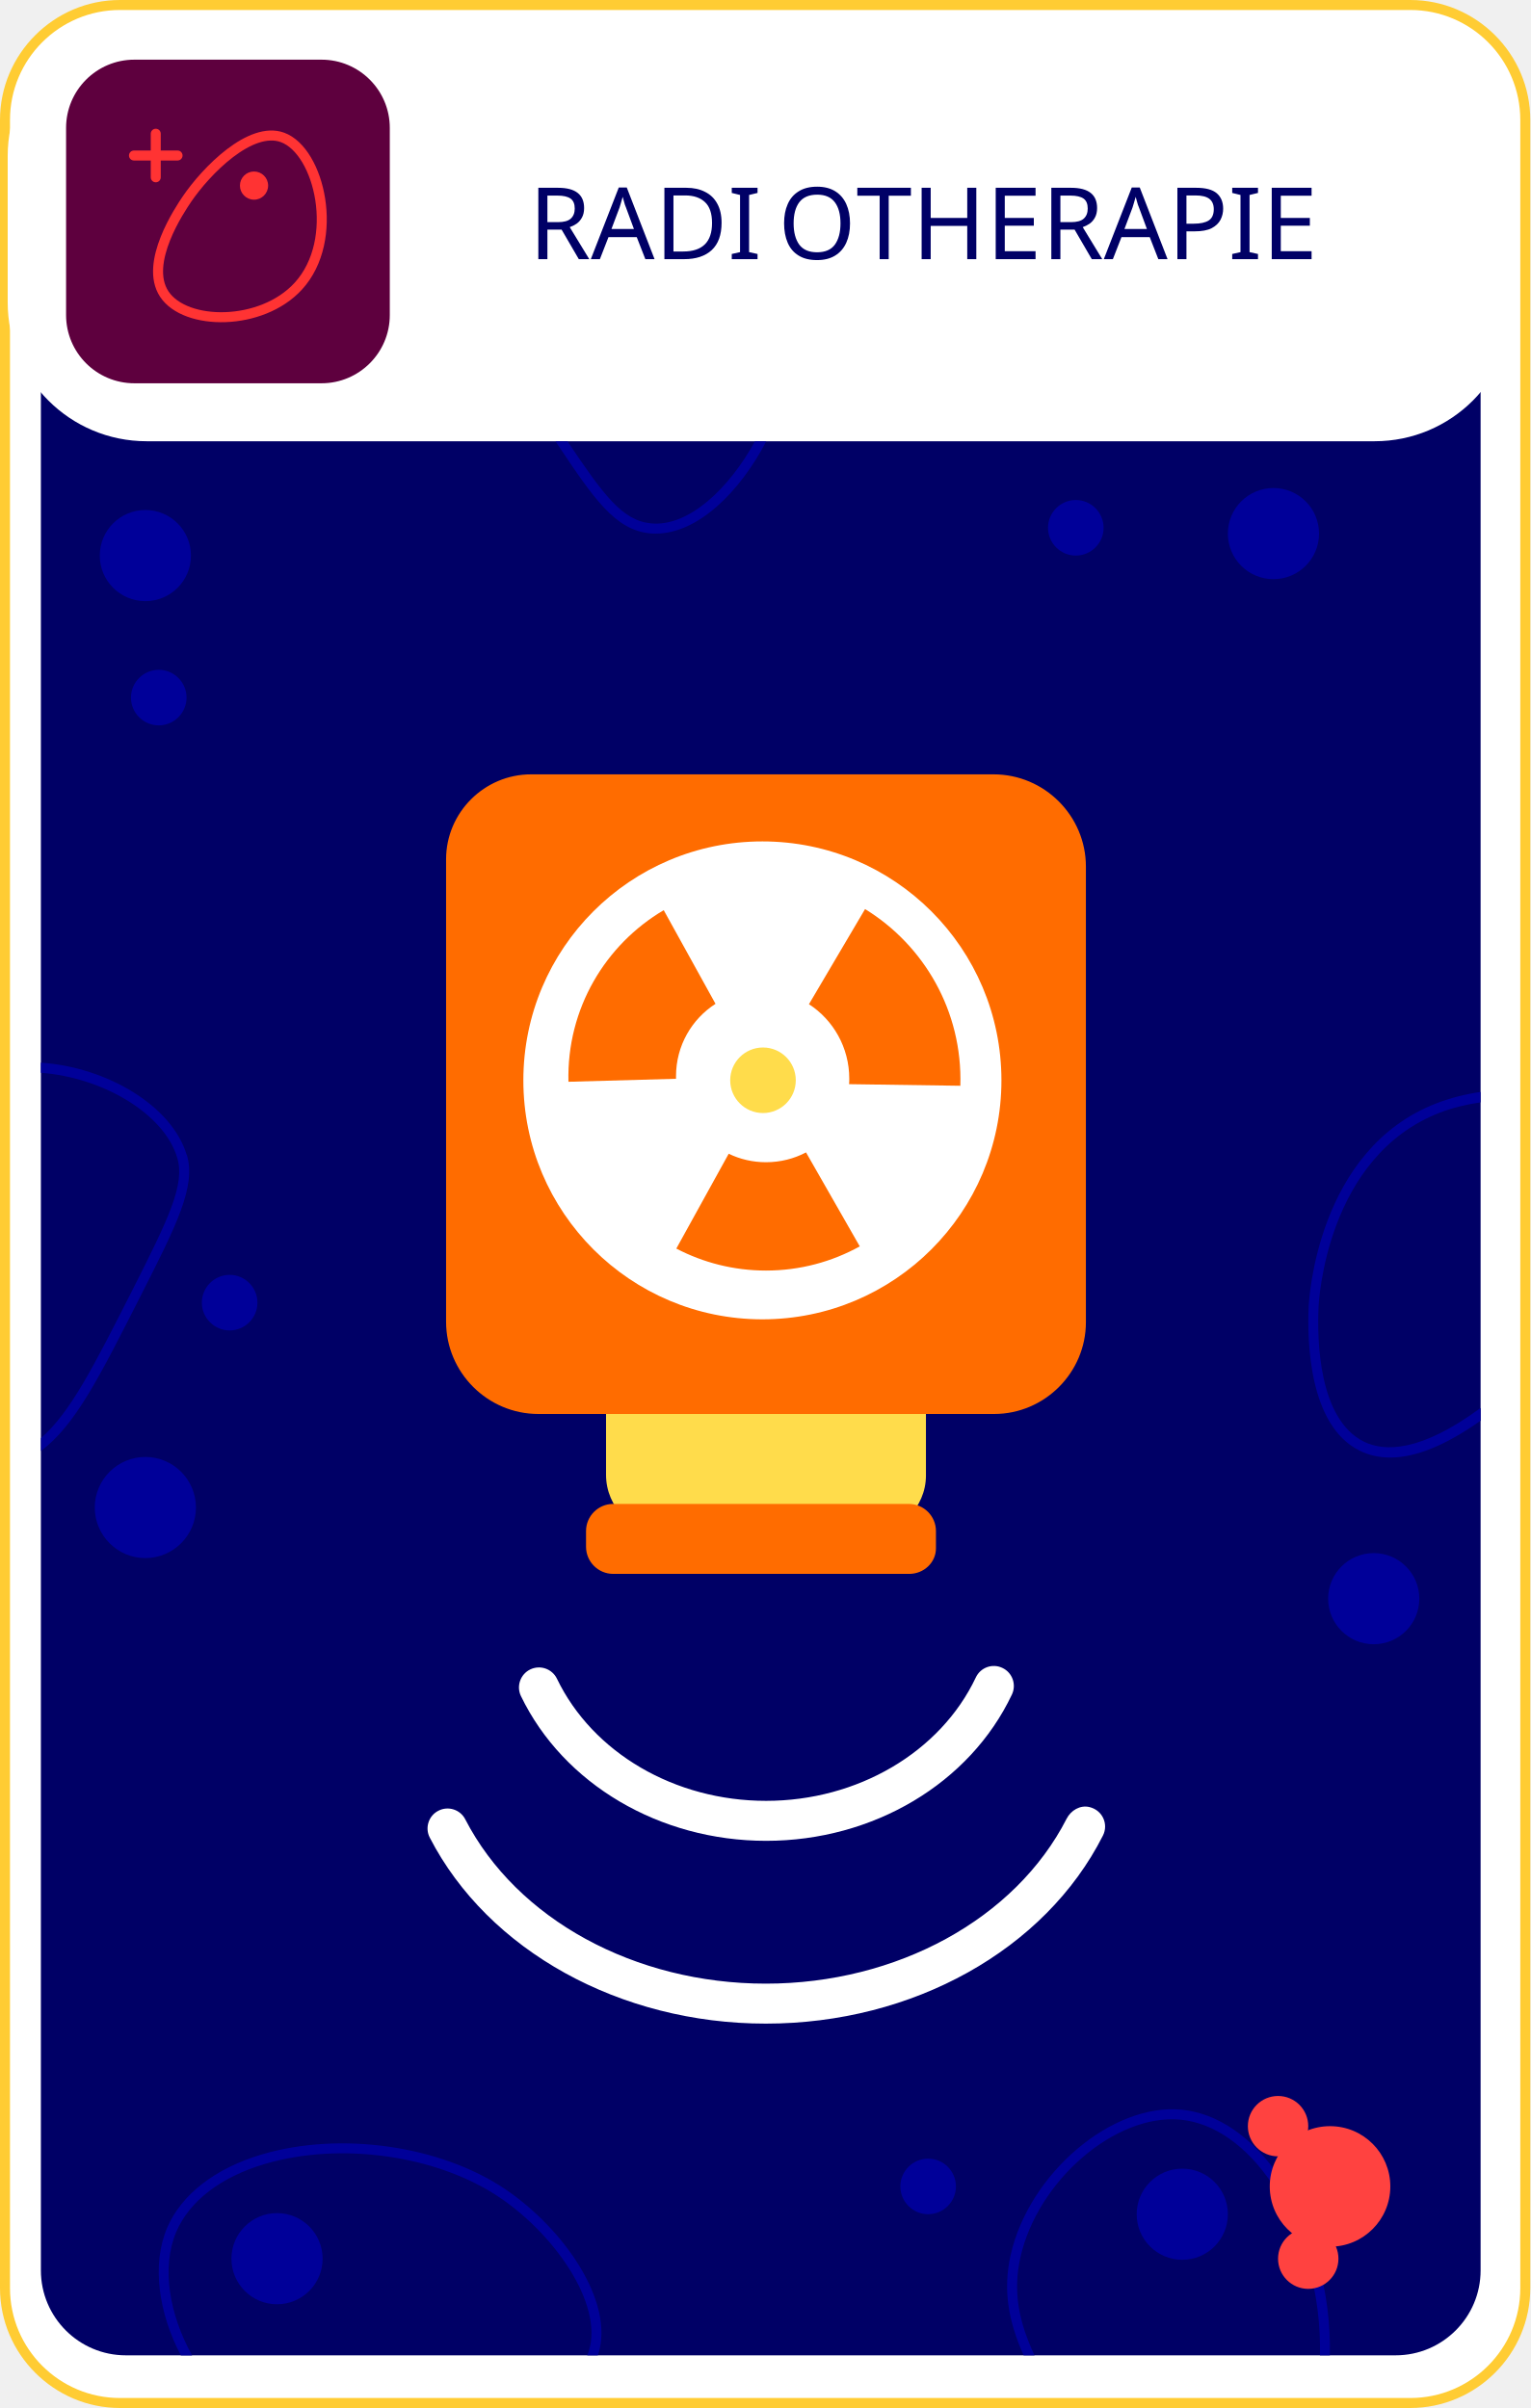
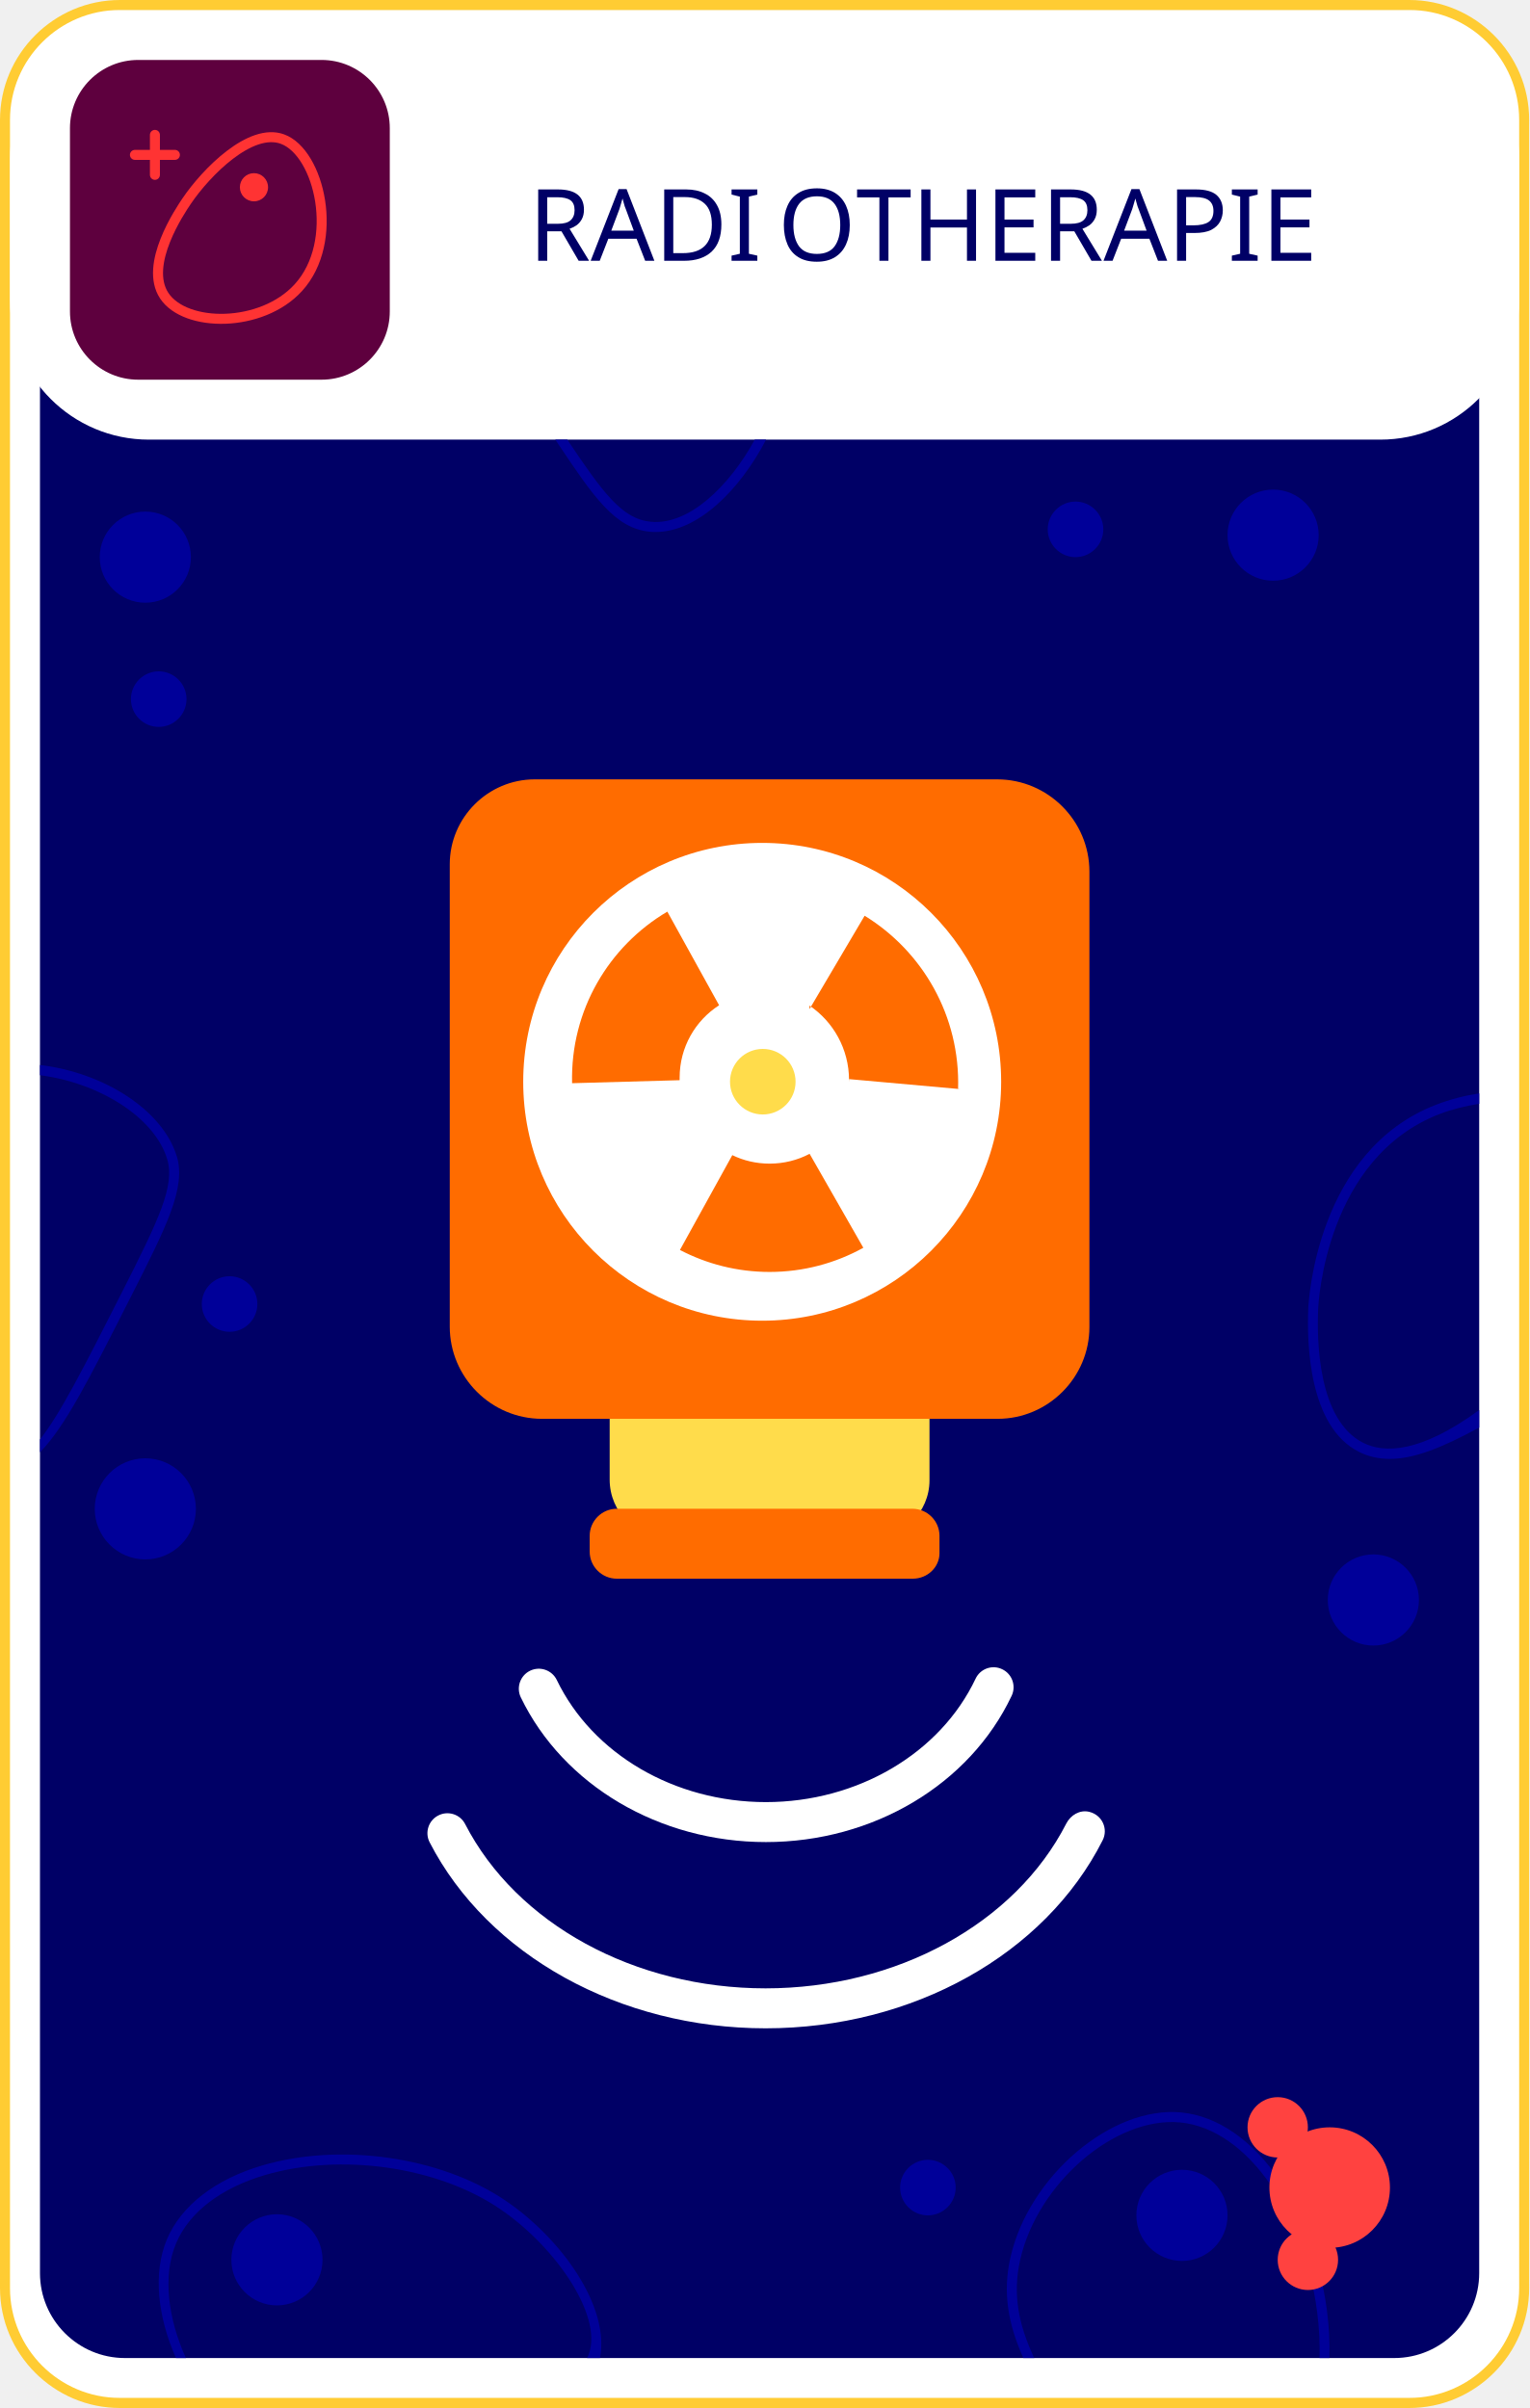
- <svg xmlns="http://www.w3.org/2000/svg" id="Calque_1" data-name="Calque 1" viewBox="0 0 153.07 240.94">
+ <svg xmlns="http://www.w3.org/2000/svg" id="Calque_2" data-name="Calque 2" viewBox="0 0 153 241">
  <defs>
    <style>
      .cls-1 {
-         fill: #009;
+         fill: #ff6c00;
      }

      .cls-1, .cls-2, .cls-3, .cls-4, .cls-5, .cls-6, .cls-7, .cls-8, .cls-9 {
        stroke-width: 0px;
      }

      .cls-2 {
+         fill: #ffdc4b;
+       }
+ 
+       .cls-3 {
+         fill: #fc3;
+       }
+ 
+       .cls-10, .cls-11, .cls-12 {
+         isolation: isolate;
+       }
+ 
+       .cls-4, .cls-11, .cls-12 {
+         fill: #006;
+       }
+ 
+       .cls-11 {
+         letter-spacing: -.03em;
+       }
+ 
+       .cls-11, .cls-12 {
+         font-family: VarelaRound-Regular, 'Varela Round';
+         font-size: 10px;
+       }
+ 
+       .cls-5 {
        fill: #ff4240;
      }

-       .cls-3 {
-         fill: #ff6c00;
-       }
- 
-       .cls-4 {
-         fill: #ffdc4b;
-       }
- 
-       .cls-5 {
-         fill: #f33;
-       }
- 
-       .cls-10 {
-         letter-spacing: -.03em;
-       }
- 
-       .cls-11 {
+       .cls-13 {
        stroke-linecap: round;
        stroke-linejoin: round;
      }

-       .cls-11, .cls-12 {
+       .cls-13, .cls-14 {
        fill: none;
        stroke: #f33;
      }

-       .cls-12 {
+       .cls-6 {
+         fill: #fff;
+       }
+ 
+       .cls-7 {
+         fill: #5e003e;
+       }
+ 
+       .cls-8 {
+         fill: #f33;
+       }
+ 
+       .cls-14 {
        stroke-miterlimit: 10;
      }

-       .cls-6 {
-         fill: #fc3;
-       }
- 
-       .cls-7, .cls-13 {
-         fill: #006;
-       }
- 
-       .cls-13 {
-         font-family: VarelaRound-Regular, 'Varela Round';
-         font-size: 10px;
-       }
- 
-       .cls-8 {
-         fill: #fff;
-       }
- 
      .cls-9 {
-         fill: #5e003e;
+         fill: #009;
      }
    </style>
  </defs>
-   <g>
-     <rect class="cls-8" x=".5" y=".5" width="152.07" height="239.94" rx="11.5" ry="11.5" />
-     <path class="cls-6" d="M141.07,1c6.07,0,11,4.93,11,11v216.94c0,6.07-4.93,11-11,11H12c-6.07,0-11-4.93-11-11V12C1,5.94,5.93,1,12,1h129.07M141.07,0H12C5.4,0,0,5.4,0,12v216.94C0,235.54,5.4,240.94,12,240.94h129.07c6.6,0,12-5.4,12-12V12C153.07,5.4,147.67,0,141.07,0h0Z" />
+   <g id="Calque_1-2" data-name="Calque 1">
+     <path class="cls-6" d="M11.58,1h129.85c6.39,0,11.58,5.13,11.58,11.45v216.1c0,6.32-5.18,11.45-11.58,11.45H11.58c-6.39,0-11.58-5.13-11.58-11.45V12.45C0,6.13,5.18,1,11.58,1Z" />
+     <path class="cls-3" d="M141.01,1c6.07,0,10.99,4.93,10.99,11v216.99c0,6.07-4.93,11-10.99,11H11.99c-6.07,0-10.99-4.93-10.99-11V12C1,5.94,5.93,1,11.99,1h129.01M141.01,0H12C5.4,0,0,5.4,0,12v217c0,6.6,5.4,12,12,12h129c6.6,0,12-5.4,12-12V12c0-6.6-5.4-12-11.99-12h0Z" />
+     <path class="cls-4" d="M4,12h144v215.5c0,4.69-3.81,8.5-8.5,8.5H12.5c-4.69,0-8.5-3.81-8.5-8.5V12h0Z" />
+     <g class="cls-10">
+       <text class="cls-12" transform="translate(50.68 25.33)">
+         <tspan x="0" y="0">CHIMI</tspan>
+       </text>
+       <text class="cls-11" transform="translate(80.54 25.33)">
+         <tspan x="0" y="0">O</tspan>
+       </text>
+       <text class="cls-12" transform="translate(88.38 25.33)">
+         <tspan x="0" y="0">THERAPIE</tspan>
+       </text>
+     </g>
+     <g>
+       <rect class="cls-7" x="7" y="6" width="32" height="32" rx="6.83" ry="6.83" />
+       <circle class="cls-5" cx="17.9" cy="14.32" r="5.07" />
+       <circle class="cls-5" cx="22.97" cy="24.39" r="3.1" />
+       <circle class="cls-5" cx="29.17" cy="13.06" r="3.1" />
+       <circle class="cls-5" cx="32.28" cy="20.6" r="3.1" />
+       <circle class="cls-5" cx="14.54" cy="29.37" r="4.33" />
+       <circle class="cls-5" cx="31.05" cy="31.07" r="4.33" />
+     </g>
+     <rect class="cls-6" x="1" y="2" width="151" height="42" rx="13.9" ry="13.9" />
+     <rect class="cls-7" x="7" y="6" width="32" height="32" rx="6.83" ry="6.83" />
+     <circle class="cls-9" cx="118.26" cy="221.72" r="4.56" />
+     <circle class="cls-9" cx="27.71" cy="226.17" r="4.56" />
+     <circle class="cls-9" cx="137.41" cy="160.13" r="4.56" />
+     <circle class="cls-9" cx="14.54" cy="55.76" r="4.56" />
+     <circle class="cls-9" cx="127.38" cy="53.56" r="4.56" />
+     <g>
+       <circle class="cls-9" cx="14.54" cy="151.01" r="4.56" />
+       <path class="cls-9" d="M14.54,156.07c-2.79,0-5.06-2.27-5.06-5.06s2.27-5.06,5.06-5.06,5.06,2.27,5.06,5.06-2.27,5.06-5.06,5.06ZM14.54,146.95c-2.24,0-4.06,1.82-4.06,4.06s1.82,4.06,4.06,4.06,4.06-1.82,4.06-4.06-1.82-4.06-4.06-4.06Z" />
+     </g>
+     <g>
+       <circle class="cls-9" cx="22.97" cy="130.51" r="2.28" />
+       <path class="cls-9" d="M22.97,133.29c-1.53,0-2.78-1.25-2.78-2.78s1.25-2.78,2.78-2.78,2.78,1.25,2.78,2.78-1.25,2.78-2.78,2.78ZM22.97,128.73c-.98,0-1.78.8-1.78,1.78s.8,1.78,1.78,1.78,1.78-.8,1.78-1.78-.8-1.78-1.78-1.78Z" />
+     </g>
+     <g>
+       <circle class="cls-9" cx="15.88" cy="69.97" r="2.28" />
+       <path class="cls-9" d="M15.88,72.75c-1.53,0-2.78-1.25-2.78-2.78s1.25-2.78,2.78-2.78,2.78,1.25,2.78,2.78-1.25,2.78-2.78,2.78ZM15.88,68.2c-.98,0-1.78.8-1.78,1.78s.8,1.78,1.78,1.78,1.78-.8,1.78-1.78-.8-1.78-1.78-1.78Z" />
+     </g>
+     <g>
+       <circle class="cls-9" cx="92.84" cy="218.94" r="2.28" />
+       <path class="cls-9" d="M92.84,221.72c-1.53,0-2.78-1.25-2.78-2.78s1.25-2.78,2.78-2.78,2.78,1.25,2.78,2.78-1.25,2.78-2.78,2.78ZM92.84,217.16c-.98,0-1.78.8-1.78,1.78s.8,1.78,1.78,1.78,1.78-.8,1.78-1.78-.8-1.78-1.78-1.78Z" />
+     </g>
+     <g>
+       <circle class="cls-9" cx="107.61" cy="52.98" r="2.28" />
+       <path class="cls-9" d="M107.61,55.76c-1.53,0-2.78-1.25-2.78-2.78s1.25-2.78,2.78-2.78,2.78,1.25,2.78,2.78-1.25,2.78-2.78,2.78ZM107.61,51.2c-.98,0-1.78.8-1.78,1.78s.8,1.78,1.78,1.78,1.78-.8,1.78-1.78-.8-1.78-1.78-1.78Z" />
+     </g>
+     <path class="cls-9" d="M75.52,44c-2.61,4.76-6.64,8.57-10.38,8.22-2.89-.26-4.78-2.86-8.38-8.22h-1.2c.08.12.16.24.24.36,3.57,5.33,5.72,8.54,9.25,8.86.19.02.37.02.56.02,4.21,0,8.42-4.2,11.04-9.24h-1.13Z" />
+     <path class="cls-9" d="M148,141.12c-5.91,4.33-9.51,4.33-11.59,3.29-4.52-2.26-4.67-10.16-4.52-13.45h0c.03-.61.78-15.09,12.16-19.47,1.25-.48,2.62-.81,3.95-1.02v-1.04c-1.44.22-2.93.6-4.3,1.13-11.98,4.61-12.77,19.72-12.8,20.36-.15,3.49.03,11.87,5.08,14.39.94.47,1.96.7,3.08.7,2.36,0,5.11-1.05,8.94-3.14" />
+     <path class="cls-9" d="M4,107.61c5.87.75,11.47,4.19,12.73,8.41h0c.79,2.65-.82,5.99-4.53,13.32-3.89,7.67-6.18,12.17-8.2,14.72v1.29c2.51-2.57,4.88-7.25,9.1-15.58,3.57-7.03,5.53-10.91,4.59-14.05v.02c-1.41-4.68-7.37-8.41-13.69-9.15" />
+     <path class="cls-9" d="M18.6,236c-1.77-3.89-2.37-8.22-.97-11.51,1.31-3.08,4.46-5.5,8.87-6.8,7.59-2.24,17.26-.86,23.5,3.37,5.77,3.91,10.66,11.19,8.74,14.94h1.29c1.01-5.14-3.86-11.97-9.47-15.77-6.47-4.38-16.48-5.82-24.34-3.5-4.7,1.39-8.08,4.01-9.51,7.37-1.43,3.39-.94,7.77.9,11.9" />
+     <path class="cls-9" d="M103.48,236c-1.6-3.41-2.17-6.42-1.41-9.81,1.73-7.7,9.52-14.39,16.02-13.77,3.33.32,6.59,2.6,9.15,6.41,3.23,4.8,4.94,11.23,4.79,17.17h.99c.15-6.14-1.62-12.78-4.95-17.73-2.74-4.07-6.25-6.5-9.89-6.85-6.97-.67-15.27,6.4-17.09,14.55-.78,3.48-.23,6.61,1.3,10.03,0,0,1.09,0,1.09,0Z" />
+     <g class="cls-10">
+       <text class="cls-12" transform="translate(52.88 26.1)">
+         <tspan x="0" y="0">RADI</tspan>
+       </text>
+       <text class="cls-11" transform="translate(77.82 26.1)">
+         <tspan x="0" y="0">O</tspan>
+       </text>
+       <text class="cls-12" transform="translate(85.66 26.1)">
+         <tspan x="0" y="0">THERAPIE</tspan>
+       </text>
+     </g>
+     <g>
+       <path class="cls-2" d="M87,154h-20.09c-3.25,0-5.91-2.66-5.91-5.91v-10.18c0-3.25,2.66-5.91,5.91-5.91h20.18c3.25,0,5.91,2.66,5.91,5.91v10.25c0,3.21-2.67,5.84-5.94,5.84" />
+       <path class="cls-1" d="M100,142h-45.77c-5.08,0-9.23-4.15-9.23-9.23v-46.27c0-4.68,3.83-8.5,8.5-8.5h46.27c5.08,0,9.23,4.15,9.23,9.23v45.59c0,5.04-4.13,9.18-9.18,9.18" />
+       <path class="cls-1" d="M91,158h-29.29c-1.49,0-2.71-1.22-2.71-2.71v-1.58c0-1.49,1.22-2.71,2.71-2.71h29.58c1.49,0,2.71,1.22,2.71,2.71v1.74c0,1.4-1.2,2.55-2.67,2.55" />
+       <path class="cls-6" d="M100.17,108.27c0,13.21-10.71,23.91-23.91,23.91s-23.91-10.7-23.91-23.91,10.7-23.91,23.91-23.91,23.91,10.7,23.91,23.91" />
+       <path class="cls-1" d="M81,100.65c2.35,1.58,3.95,4.33,3.95,7.45,0,.19,0,.36-.02-.1l11.13,1h-.2c.23-7.33-3.57-13.8-9.35-17.35l-5.52,9.35h0v-.35Z" />
+       <path class="cls-1" d="M81,115.48c-1.2.63-2.55.98-4,.98-1.33,0-2.6-.3-3.73-.85l-5.24,9.49c2.68,1.4,5.73,2.2,8.97,2.2,3.4,0,6.6-.88,9.38-2.42l-5.38-9.41h0Z" />
+       <path class="cls-1" d="M68,108.1v-.25c0-3.04,1.57-5.71,3.95-7.24l-5.18-9.37c-5.83,3.44-9.71,9.85-9.53,17.17h0l10.76-.3h0Z" />
+       <path class="cls-2" d="M79.6,108.26c0,1.81-1.47,3.28-3.28,3.28s-3.28-1.47-3.28-3.28,1.47-3.28,3.28-3.28,3.28,1.47,3.28,3.28" />
+       <path class="cls-6" d="M76.63,184.36c-10.65,0-20.27-5.68-24.52-14.48-.48-.99-.06-2.19.93-2.67,1-.48,2.19-.06,2.67.93,3.58,7.42,11.79,12.22,20.92,12.22s17.43-4.85,20.98-12.35c.47-1,1.66-1.43,2.66-.95,1,.47,1.42,1.67.95,2.66-4.21,8.89-13.86,14.64-24.59,14.64h0Z" />
+       <path class="cls-6" d="M76.61,203c-14.59,0-27.79-7.3-33.62-18.61-.51-.98-.12-2.19.86-2.69.98-.51,2.19-.12,2.69.86,5.15,9.99,16.95,16.44,30.06,16.44s24.96-6.47,30.09-16.5c.43-.84,1.35-1.39,2.28-1.17,1.33.32,1.93,1.73,1.35,2.86-5.78,11.43-19.01,18.81-33.72,18.81h.01Z" />
+     </g>
+     <g>
+       <path class="cls-14" d="M16.43,29.59c-2.05-3.11,1.59-8.49,2.25-9.47,1.96-2.89,6.38-7.37,9.58-6.2,3.7,1.35,5.83,10.23,1.58,14.88-3.67,4.02-11.3,3.99-13.41.79Z" />
+       <circle class="cls-8" cx="25.41" cy="18.74" r="1.41" />
+       <g>
+         <line class="cls-13" x1="15.5" y1="13.5" x2="15.5" y2="17.5" />
+         <line class="cls-13" x1="17.5" y1="15.5" x2="13.5" y2="15.5" />
+       </g>
+     </g>
+     <circle class="cls-5" cx="133.04" cy="218.94" r="6.03" />
+     <circle class="cls-5" cx="130.86" cy="226.17" r="3.02" />
+     <circle class="cls-5" cx="127.84" cy="212.91" r="3.02" />
  </g>
-   <path class="cls-7" d="M4.09,11.45h144.01v215.72c0,4.69-3.81,8.5-8.5,8.5H12.59c-4.69,0-8.5-3.81-8.5-8.5V11.45h0Z" />
-   <text class="cls-13" transform="translate(50.68 25.16)">
-     <tspan x="0" y="0">CHIMI</tspan>
-     <tspan class="cls-10" x="29.86" y="0">O</tspan>
-     <tspan x="37.7" y="0">THERAPIE</tspan>
-   </text>
-   <g>
-     <rect class="cls-9" x="6.61" y="5.97" width="32.38" height="32.38" rx="6.83" ry="6.83" />
-     <circle class="cls-2" cx="17.9" cy="14.15" r="5.07" />
-     <circle class="cls-2" cx="22.97" cy="24.22" r="3.1" />
-     <circle class="cls-2" cx="29.17" cy="12.89" r="3.1" />
-     <circle class="cls-2" cx="32.28" cy="20.43" r="3.1" />
-     <circle class="cls-2" cx="14.54" cy="29.2" r="4.33" />
-     <circle class="cls-2" cx="31.05" cy="30.9" r="4.33" />
-   </g>
-   <rect class="cls-8" x=".77" y="1.72" width="150.63" height="42.43" rx="13.9" ry="13.9" />
-   <rect class="cls-9" x="6.61" y="5.97" width="32.38" height="32.38" rx="6.83" ry="6.83" />
-   <circle class="cls-1" cx="118.26" cy="221.55" r="4.56" />
-   <circle class="cls-1" cx="27.71" cy="226" r="4.56" />
-   <circle class="cls-1" cx="137.41" cy="159.96" r="4.56" />
-   <circle class="cls-1" cx="14.54" cy="55.59" r="4.56" />
-   <circle class="cls-1" cx="127.38" cy="53.39" r="4.56" />
-   <g>
-     <circle class="cls-1" cx="14.54" cy="150.84" r="4.56" />
-     <path class="cls-1" d="M14.54,155.9c-2.79,0-5.06-2.27-5.06-5.06s2.27-5.06,5.06-5.06,5.06,2.27,5.06,5.06-2.27,5.06-5.06,5.06ZM14.54,146.78c-2.24,0-4.06,1.82-4.06,4.06s1.82,4.06,4.06,4.06,4.06-1.82,4.06-4.06-1.82-4.06-4.06-4.06Z" />
-   </g>
-   <g>
-     <circle class="cls-1" cx="22.97" cy="130.34" r="2.28" />
-     <path class="cls-1" d="M22.97,133.12c-1.53,0-2.78-1.25-2.78-2.78s1.25-2.78,2.78-2.78,2.78,1.25,2.78,2.78-1.25,2.78-2.78,2.78ZM22.97,128.56c-.98,0-1.78.8-1.78,1.78s.8,1.78,1.78,1.78,1.78-.8,1.78-1.78-.8-1.78-1.78-1.78Z" />
-   </g>
-   <g>
-     <circle class="cls-1" cx="15.88" cy="69.8" r="2.28" />
-     <path class="cls-1" d="M15.88,72.58c-1.53,0-2.78-1.25-2.78-2.78s1.25-2.78,2.78-2.78,2.78,1.25,2.78,2.78-1.25,2.78-2.78,2.78ZM15.88,68.03c-.98,0-1.78.8-1.78,1.78s.8,1.78,1.78,1.78,1.78-.8,1.78-1.78-.8-1.78-1.78-1.78Z" />
-   </g>
-   <g>
-     <circle class="cls-1" cx="92.84" cy="218.77" r="2.28" />
-     <path class="cls-1" d="M92.84,221.55c-1.53,0-2.78-1.25-2.78-2.78s1.25-2.78,2.78-2.78,2.78,1.25,2.78,2.78-1.25,2.78-2.78,2.78ZM92.84,216.99c-.98,0-1.78.8-1.78,1.78s.8,1.78,1.78,1.78,1.78-.8,1.78-1.78-.8-1.78-1.78-1.78Z" />
-   </g>
-   <g>
-     <circle class="cls-1" cx="107.61" cy="52.81" r="2.28" />
-     <path class="cls-1" d="M107.61,55.59c-1.53,0-2.78-1.25-2.78-2.78s1.25-2.78,2.78-2.78,2.78,1.25,2.78,2.78-1.25,2.78-2.78,2.78ZM107.61,51.03c-.98,0-1.78.8-1.78,1.78s.8,1.78,1.78,1.78,1.78-.8,1.78-1.78-.8-1.78-1.78-1.78Z" />
-   </g>
-   <path class="cls-1" d="M75.52,44.15c-2.61,4.76-6.64,8.57-10.38,8.22-2.89-.26-4.78-2.86-8.38-8.22h-1.2c.08.12.16.24.24.36,3.57,5.33,5.72,8.54,9.25,8.86.19.02.37.02.56.02,4.21,0,8.42-4.2,11.04-9.24h-1.13Z" />
-   <path class="cls-1" d="M148.08,140.89c-5.96,4.39-9.58,4.39-11.67,3.35-4.52-2.26-4.67-10.16-4.52-13.45h0c.03-.61.78-15.09,12.16-19.47,1.25-.48,2.62-.81,4.04-1.02v-1.04c-1.53.22-3.02.6-4.39,1.13-11.98,4.61-12.77,19.72-12.8,20.36-.15,3.49.03,11.87,5.08,14.39.94.47,1.96.7,3.08.7,2.56,0,5.58-1.24,9.04-3.69v-1.25Z" />
-   <path class="cls-1" d="M18.68,115.57c-1.47-4.93-8-8.8-14.59-9.24v1.01c6.13.46,12.31,4.05,13.64,8.51h0c.79,2.65-.82,5.99-4.53,13.32-3.89,7.67-6.18,12.17-9.1,14.72v1.29c3.41-2.57,5.78-7.25,10-15.58,3.57-7.03,5.53-10.91,4.59-14.05Z" />
-   <path class="cls-1" d="M19.21,235.67c-2.28-4.1-3.08-8.82-1.58-12.35,1.31-3.08,4.46-5.5,8.87-6.8,7.59-2.24,17.26-.86,23.5,3.37,5.77,3.91,10.66,11.19,8.74,15.78h1.06s.03-.09.05-.13c1.64-5.2-3.42-12.5-9.29-16.48-6.47-4.38-16.48-5.82-24.34-3.5-4.7,1.39-8.08,4.01-9.51,7.37-1.55,3.66-.85,8.49,1.38,12.75h1.12Z" />
-   <path class="cls-1" d="M103.48,235.67c-1.6-3.41-2.17-6.42-1.41-9.81,1.73-7.7,9.52-14.39,16.02-13.77,3.33.32,6.59,2.6,9.15,6.41,3.23,4.8,4.94,11.23,4.79,17.17h.99c.15-6.14-1.62-12.78-4.95-17.73-2.74-4.07-6.25-6.5-9.89-6.85-6.97-.67-15.27,6.4-17.09,14.55-.78,3.48-.23,6.61,1.3,10.03h1.09Z" />
-   <text class="cls-13" transform="translate(52.88 25.93)">
-     <tspan x="0" y="0">RADI</tspan>
-     <tspan class="cls-10" x="24.94" y="0">O</tspan>
-     <tspan x="32.78" y="0">THERAPIE</tspan>
-   </text>
-   <g>
-     <path class="cls-4" d="M86.62,153.48h-20.09c-3.25,0-5.91-2.66-5.91-5.91v-10.18c0-3.25,2.66-5.91,5.91-5.91h20.18c3.25,0,5.91,2.66,5.91,5.91v10.25c0,3.21-2.67,5.84-5.94,5.84" />
-     <path class="cls-3" d="M99.62,141.48h-45.77c-5.08,0-9.23-4.15-9.23-9.23v-46.27c0-4.68,3.83-8.5,8.5-8.5h46.27c5.08,0,9.23,4.15,9.23,9.23v45.59c0,5.04-4.13,9.18-9.18,9.18" />
-     <path class="cls-3" d="M90.62,157.48h-29.29c-1.49,0-2.71-1.22-2.71-2.71v-1.58c0-1.49,1.22-2.71,2.71-2.71h29.58c1.49,0,2.71,1.22,2.71,2.71v1.74c0,1.4-1.2,2.55-2.67,2.55" />
-     <path class="cls-8" d="M100.17,108.1c0,13.21-10.71,23.91-23.91,23.91s-23.91-10.7-23.91-23.91,10.7-23.91,23.91-23.91,23.91,10.7,23.91,23.91" />
-     <path class="cls-3" d="M80.92,100.48c2.43,1.58,4.03,4.33,4.03,7.45,0,.19,0,.36-.02.55l11.13.16h0c.23-7.47-3.64-14.06-9.53-17.68l-5.62,9.53h.01Z" />
-     <path class="cls-3" d="M80.62,115.31c-1.2.63-2.55.98-4,.98-1.33,0-2.6-.3-3.73-.85l-5.24,9.49c2.68,1.4,5.73,2.2,8.97,2.2,3.4,0,6.6-.88,9.38-2.42l-5.38-9.41h0Z" />
-     <path class="cls-3" d="M67.62,107.93v-.25c0-3.04,1.57-5.71,3.95-7.24l-5.18-9.37c-5.83,3.44-9.71,9.85-9.53,17.17h0s10.76-.3,10.76-.3h0Z" />
-     <path class="cls-4" d="M79.6,108.09c0,1.81-1.47,3.28-3.28,3.28s-3.28-1.47-3.28-3.28,1.47-3.28,3.28-3.28,3.28,1.47,3.28,3.28" />
-     <path class="cls-8" d="M76.63,184.19c-10.65,0-20.27-5.68-24.52-14.48-.48-.99-.06-2.19.93-2.67,1-.48,2.19-.06,2.67.93,3.58,7.42,11.79,12.22,20.92,12.22s17.43-4.85,20.98-12.35c.47-1,1.66-1.43,2.66-.95,1,.47,1.42,1.67.95,2.66-4.21,8.89-13.86,14.64-24.59,14.64h0Z" />
-     <path class="cls-8" d="M76.61,202.48c-14.59,0-27.79-7.3-33.62-18.61-.51-.98-.12-2.19.86-2.69.98-.51,2.19-.12,2.69.86,5.15,9.99,16.95,16.44,30.06,16.44s24.96-6.47,30.09-16.5c.43-.84,1.35-1.39,2.28-1.17,1.33.32,1.93,1.73,1.35,2.86-5.78,11.43-19.01,18.81-33.72,18.81h.01Z" />
-   </g>
-   <g>
-     <path class="cls-12" d="M16.43,29.42c-2.05-3.11,1.59-8.49,2.25-9.47,1.96-2.89,6.38-7.37,9.58-6.2,3.7,1.35,5.83,10.23,1.58,14.88-3.67,4.02-11.3,3.99-13.41.79Z" />
-     <circle class="cls-5" cx="25.41" cy="18.57" r="1.41" />
-     <g>
-       <line class="cls-11" x1="15.58" y1="13.38" x2="15.58" y2="17.74" />
-       <line class="cls-11" x1="17.76" y1="15.56" x2="13.4" y2="15.56" />
-     </g>
-   </g>
-   <circle class="cls-2" cx="133.04" cy="218.77" r="6.03" />
-   <circle class="cls-2" cx="130.86" cy="226" r="3.02" />
-   <circle class="cls-2" cx="127.84" cy="212.74" r="3.02" />
</svg>
